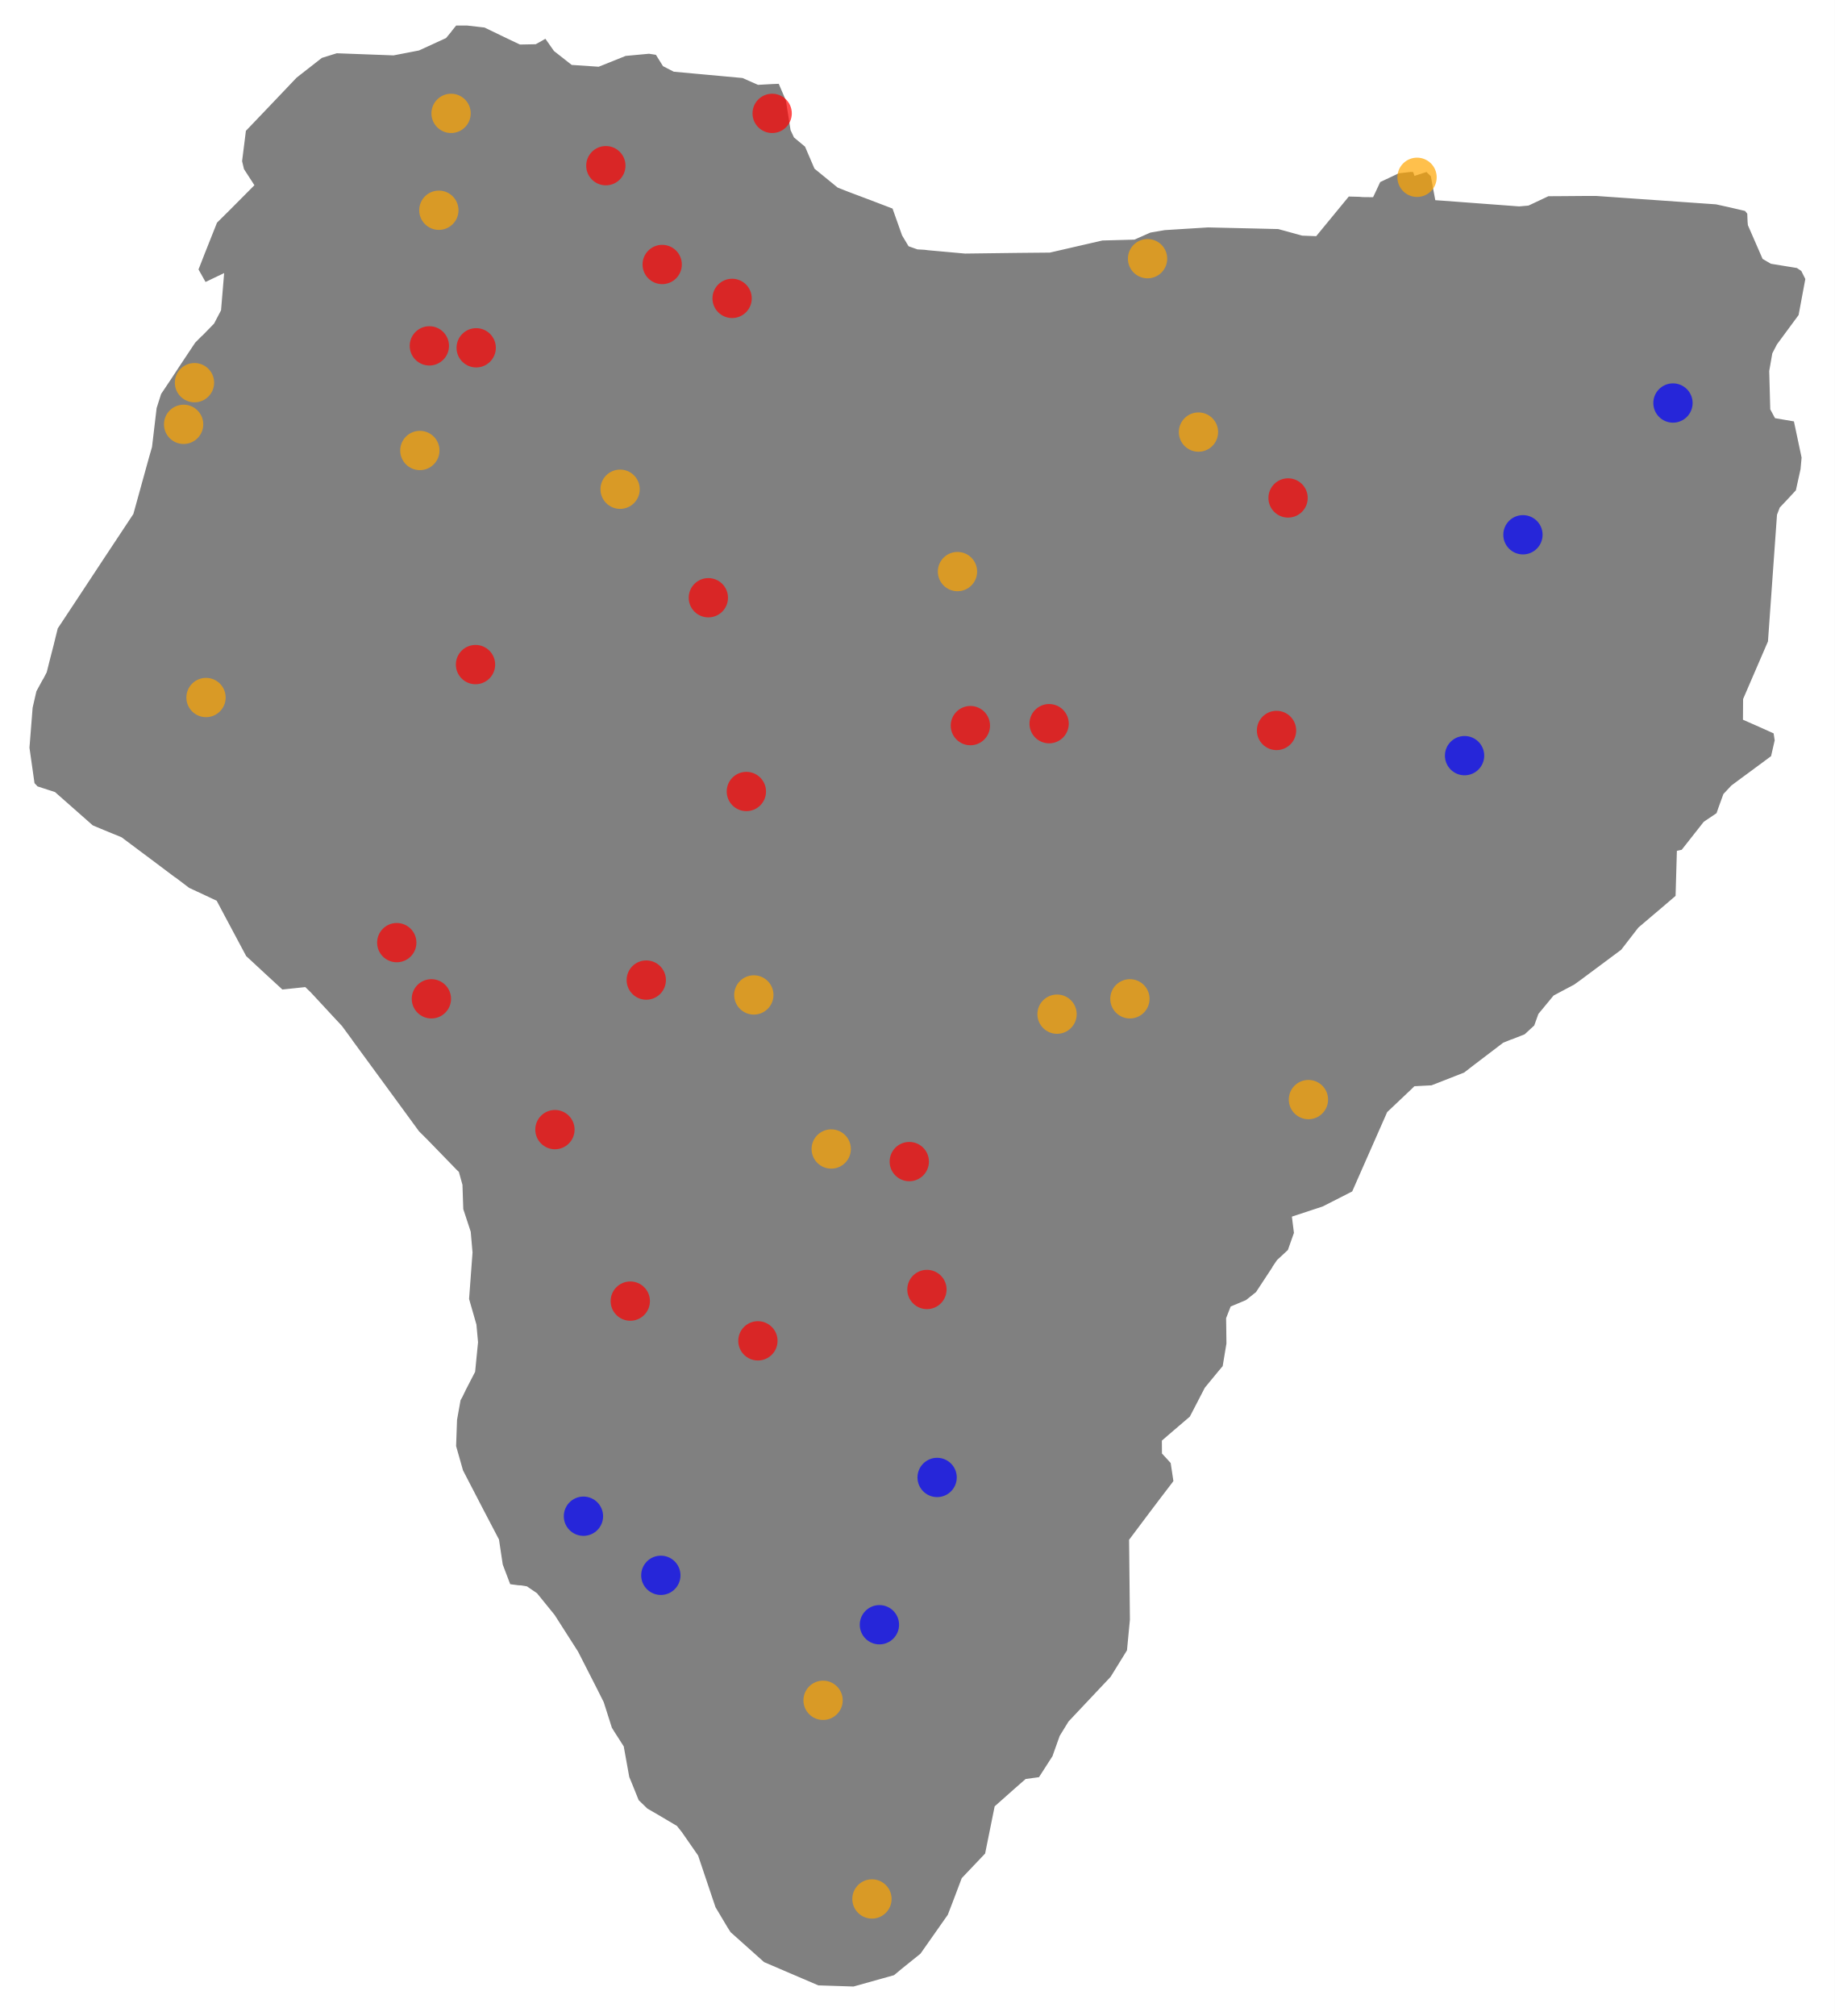
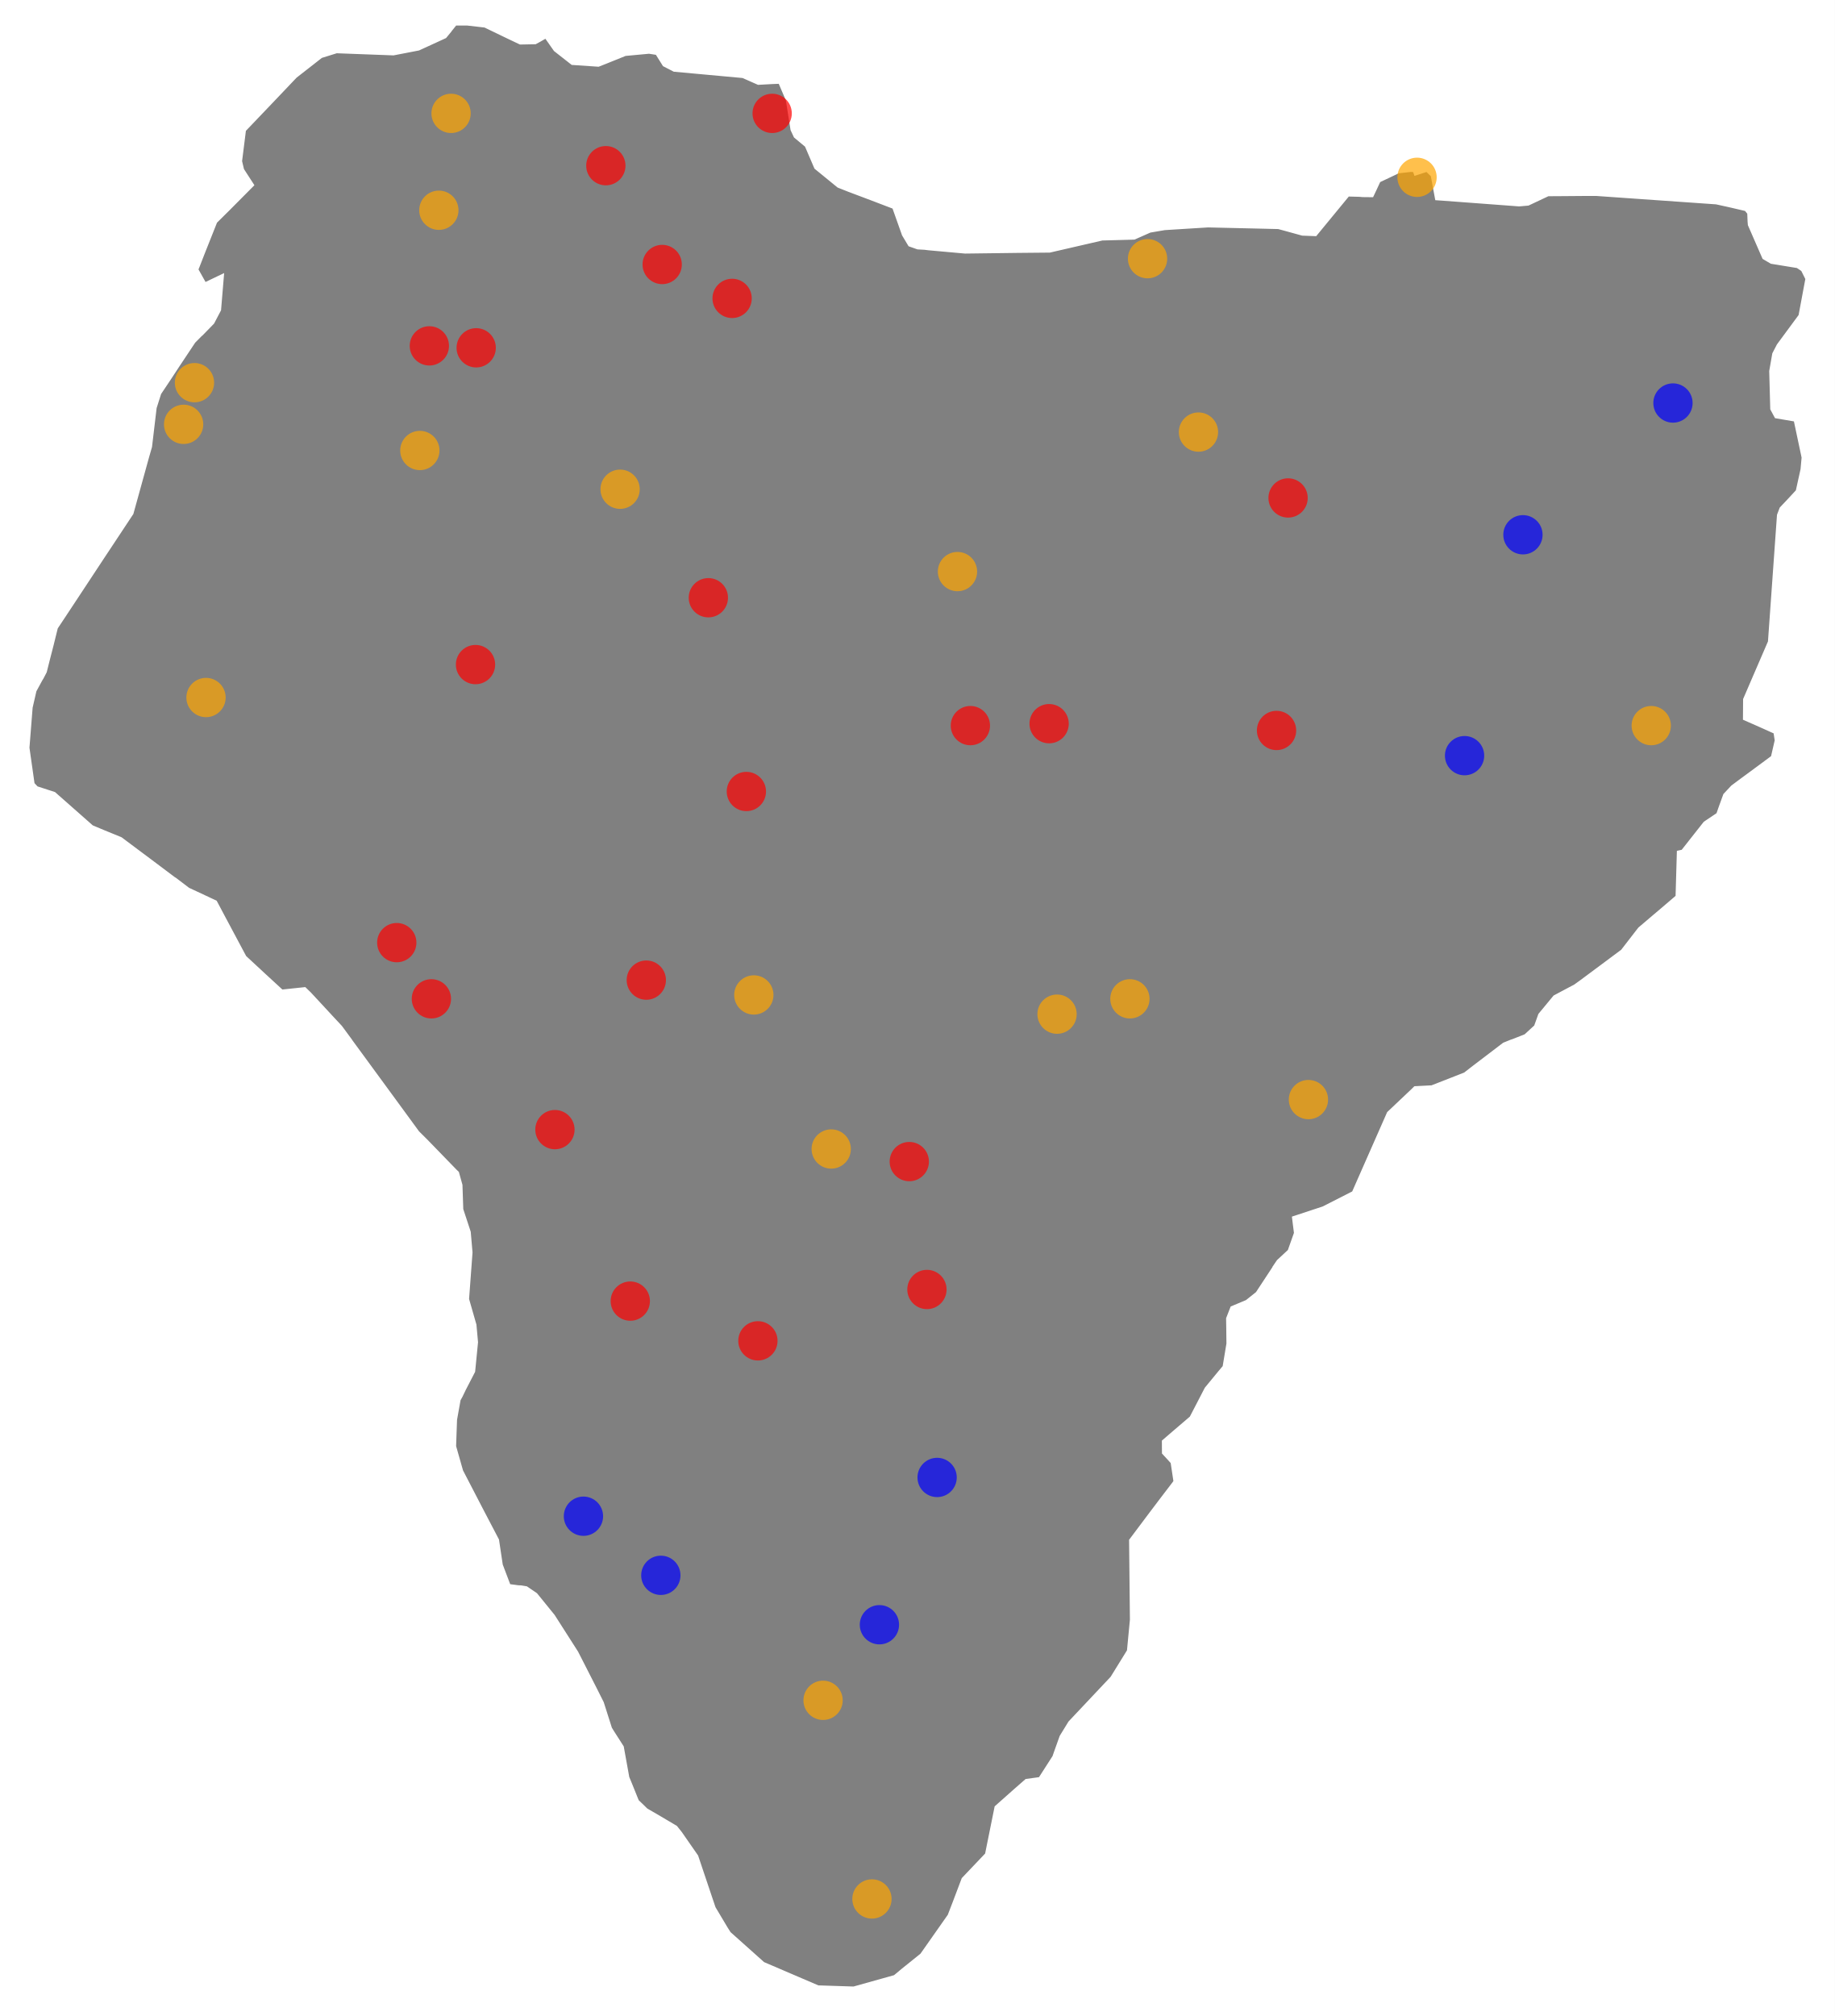
<svg xmlns="http://www.w3.org/2000/svg" version="1.1" class="marks" width="467" height="513" viewBox="0 0 467 513">
  <rect width="467" height="513" fill="white" />
  <g fill="none" stroke-miterlimit="10" transform="translate(6,6)">
    <g class="mark-group role-frame root" role="graphics-object" aria-roledescription="group mark container">
      <g transform="translate(0,0)">
        <path class="background" aria-hidden="true" d="M0,0h455v500h-455Z" />
        <g>
          <g class="mark-shape role-mark layer_0_marks" role="graphics-symbol" aria-roledescription="shape mark container">
            <path transform="translate(0,0)" d="M188.194,493.712L179.556,485.994L178.726,484.687L175.651,479.534L174.701,476.723L171.228,466.391L167.116,460.474L165.959,459.019L161.795,456.553L158.443,454.605L156.128,452.361L154.4,448.071L153.674,446.32L152.275,438.578L149.891,434.855L149.269,433.844L147.196,427.335L145.451,423.858L140.699,414.538L134.756,405.242L130.333,399.793L127.914,398.141L126.584,397.919L125.91,397.895L123.491,397.574L121.47,392.248L120.951,388.797L120.52,385.912L116.649,378.515L111.38,368.357L109.583,362.045L109.825,355.24L110.741,350.136L111.259,349.2L112.14,347.375L114.438,342.937L115.164,335.54L114.766,331.152L112.883,324.594L113.764,312.71L113.315,307.533L111.414,301.763L111.207,295.575L110.343,292.469L109.894,292.05L106.162,288.203L102.569,284.505L100.271,282.212L92.859,272.08L83.27,258.988L83.132,258.767L80.644,255.389L78.484,253.072L72.748,246.883L71.521,245.7L65.699,246.316L61.38,242.347L56.248,237.589L50.512,226.84L48.785,223.586L46.107,222.329L41.874,220.356L38.505,217.793L38.142,217.571L32.302,213.182L28.639,210.446L24.683,207.488L20.277,205.688L17.34,204.455L7.751,195.999L3.276,194.545L2.309,193.51L0.996,184.289L1.808,174.009L2.793,169.72L4.348,166.86L4.624,166.417L5.419,164.888L6.093,162.201L7.146,158.109L8.235,153.696L10.135,150.837L14.109,144.821L20.122,135.7L23.111,131.189L27.482,124.583L31.438,110.285L32.198,107.647L33.373,97.737L34.548,94.04L37.053,90.293L39.351,86.792L43.29,80.876L44.949,79.2L45.243,78.954L48.076,76.045L49.769,72.816L50.478,64.311L46.107,66.406L43.964,62.586L44.31,61.748L45.675,58.247L48.802,50.384L52.084,47.13L58.114,41.066L55.626,37.221L55.108,35.027L56.11,27.065L63.056,19.793L69.154,13.385L75.685,8.282L79.642,7.05L94.12,7.592L100.495,6.36L107.216,3.278L108.477,1.75L108.546,1.627L109.859,0L112.935,0L117.461,0.518L123.18,3.278L126.446,4.831L130.212,4.757L131.335,4.141L132.959,3.204L135.361,6.631L139.697,10.032L146.28,10.476L148.215,9.712L153.104,7.74L159.203,7.173L161.242,7.493L163.091,10.451L165.63,11.758L183.115,13.36L187.019,15.085L190.596,14.888L192.531,14.814L194.501,19.424L195.693,26.966L196.487,28.667L199.304,31.009L201.705,36.605L207.441,41.288L210.119,42.348L212.935,43.408L215.942,44.542L221.557,46.686L224.045,53.687L225.582,56.251L227.604,56.965L229.366,57.064L230.333,57.187L239.629,58.025L253.105,57.853L261.139,57.779L274.511,54.698L282.632,54.476L286.64,52.701L290.389,52.06L295.486,51.74L301.464,51.37L308.858,51.542L314.266,51.666L319.397,51.789L321.574,52.38L325.496,53.465L328.762,53.588L332.615,48.905L337.055,43.506L339.975,43.58L340.856,43.654L343.154,43.679L343.81,42.299L344.899,39.957L349.857,37.615L353.071,37.245L354.038,37.319L354.315,38.133L357.2,37.196L358.634,38.601L359.101,41.14L359.722,44.468L361.156,44.566L380.645,46.021L382.891,45.824L387.971,43.433L391.858,43.408L398.043,43.359L400.22,43.359L430.818,45.503L434.187,46.243L438.42,47.229L439.198,48.19L439.284,50.384L439.353,51.173L442.999,59.529L444.882,60.638L451.534,61.723L452.847,62.61L454.004,64.927L452.242,74.369L449.132,78.584L446.679,81.912L445.556,84.081L444.795,88.444L445.055,98.033L446.091,99.956L450.998,100.794L453.037,110.408L452.76,113.465L451.534,119.011L449.201,121.526L447.404,123.424L446.765,125.1L444.467,157.345L440.407,166.737L438.144,171.988L438.109,176.82L441.081,178.126L445.867,180.271L446.195,182.416L445.21,186.705L442.014,189.072L437.263,192.573L434.982,194.274L433.064,196.32L431.838,199.697L431.302,201.25L428.365,203.223L427.95,203.519L422.301,210.692L421.281,210.914L420.953,222.205L416.772,225.78L415.079,227.21L411.364,230.366L410.5,231.475L406.976,236.036L396.506,243.826L394.933,244.96L391.91,246.563L389.733,247.722L385.984,252.258L384.913,255.241L382.304,257.632L379.108,258.89L378.658,259.038L376.827,259.777L369.311,265.497L366.893,267.371L358.444,270.674L354.194,270.896L353.572,271.513L347.473,277.282L342.255,289.116L338.541,297.547L330.835,301.468L323.354,303.933L323.509,305.19L323.838,307.779L322.214,312.365L319.397,314.978L318.326,316.556L318.292,316.679L314.042,323.139L311.381,325.259L309.204,326.172L307.614,326.837L306.561,329.525L306.595,331.596L306.647,335.91L305.662,341.852L304.556,343.159L301.066,347.4L298.371,352.602L297.231,354.796L292.704,358.667L290.216,360.812L290.234,363.672L291.287,364.806L292.428,366.064L293.171,370.995L292.791,371.537L289.681,375.606L287.089,379.033L281.871,385.986L282.079,406.179L281.319,414.119L277.068,420.998L266.356,432.365L264.162,435.94L262.728,439.959L262.331,441.093L258.737,446.69L257.476,446.863L255.264,447.159L252.725,449.378L247.611,453.915L245.572,464L245.192,465.898L239.214,472.186L237.02,477.981L235.672,481.482L228.64,491.493L223.855,495.34L223.319,495.783L223.094,495.981L221.781,497.066L211.294,500L202.172,499.704Z" fill="gray" stroke="white" />
          </g>
          <g class="mark-symbol role-mark layer_1_marks" role="graphics-object" aria-roledescription="symbol mark container">
            <path aria-label="longitude: 167.47371; latitude: −45.50603" role="graphics-symbol" aria-roledescription="circle" transform="translate(240.9762,178.6441)" d="M5,0A5,5,0,1,1,-5,0A5,5,0,1,1,5,0" fill="red" stroke-width="2" opacity="0.7" />
            <path aria-label="longitude: 167.47822; latitude: −45.50608" role="graphics-symbol" aria-roledescription="circle" transform="translate(318.8964,179.8767)" d="M5,0A5,5,0,1,1,-5,0A5,5,0,1,1,5,0" fill="red" stroke-width="2" opacity="0.7" />
            <path aria-label="longitude: 167.47487; latitude: −45.50601" role="graphics-symbol" aria-roledescription="circle" transform="translate(261.0178,178.151)" d="M5,0A5,5,0,1,1,-5,0A5,5,0,1,1,5,0" fill="red" stroke-width="2" opacity="0.7" />
+             <path aria-label="longitude: 167.46893606; latitude: −45.5086569357" role="graphics-symbol" aria-roledescription="circle" transform="translate(158.4959,243.4057)" d="M5,0A5,5,0,1,1,-5,0A5,5,0,1,1,5,0" fill="red" stroke-width="2" opacity="0.7" />
            <path aria-label="longitude: 167.47079; latitude: −45.49971" role="graphics-symbol" aria-roledescription="circle" transform="translate(190.5268,22.84997)" d="M5,0A5,5,0,1,1,-5,0A5,5,0,1,1,5,0" fill="red" stroke-width="2" opacity="0.7" />
-             <path aria-label="longitude: 167.468935472; latitude: −45.5086564779" role="graphics-symbol" aria-roledescription="circle" transform="translate(158.4857,243.3944)" d="M5,0A5,5,0,1,1,-5,0A5,5,0,1,1,5,0" fill="red" stroke-width="2" opacity="0.7" />
            <path aria-label="longitude: 167.46577; latitude: −45.50885" role="graphics-symbol" aria-roledescription="circle" transform="translate(103.7952,248.1654)" d="M5,0A5,5,0,1,1,-5,0A5,5,0,1,1,5,0" fill="red" stroke-width="2" opacity="0.7" />
            <path aria-label="longitude: 167.47281; latitude: −45.51053" role="graphics-symbol" aria-roledescription="circle" transform="translate(225.4267,289.5841)" d="M5,0A5,5,0,1,1,-5,0A5,5,0,1,1,5,0" fill="red" stroke-width="2" opacity="0.7" />
+             <path aria-label="longitude: 167.47839; latitude: −45.50368" role="graphics-symbol" aria-roledescription="circle" transform="translate(321.8336,120.7123)" d="M5,0A5,5,0,1,1,-5,0A5,5,0,1,1,5,0" fill="red" stroke-width="2" opacity="0.7" />
            <path aria-label="longitude: 167.4702; latitude: −45.50162" role="graphics-symbol" aria-roledescription="circle" transform="translate(180.3332,69.93147)" d="M5,0A5,5,0,1,1,-5,0A5,5,0,1,1,5,0" fill="red" stroke-width="2" opacity="0.7" />
-             <path aria-label="longitude: 167.47839; latitude: −45.50368" role="graphics-symbol" aria-roledescription="circle" transform="translate(321.8336,120.7123)" d="M5,0A5,5,0,1,1,-5,0A5,5,0,1,1,5,0" fill="red" stroke-width="2" opacity="0.7" />
            <path aria-label="longitude: 167.46643; latitude: −45.50213" role="graphics-symbol" aria-roledescription="circle" transform="translate(115.1981,82.50324)" d="M5,0A5,5,0,1,1,-5,0A5,5,0,1,1,5,0" fill="red" stroke-width="2" opacity="0.7" />
            <path aria-label="longitude: 167.46985; latitude: −45.50471" role="graphics-symbol" aria-roledescription="circle" transform="translate(174.2862,146.1034)" d="M5,0A5,5,0,1,1,-5,0A5,5,0,1,1,5,0" fill="red" stroke-width="2" opacity="0.7" />
            <path aria-label="longitude: 167.46574; latitude: −45.50211" role="graphics-symbol" aria-roledescription="circle" transform="translate(103.2769,82.01023)" d="M5,0A5,5,0,1,1,-5,0A5,5,0,1,1,5,0" fill="red" stroke-width="2" opacity="0.7" />
            <path aria-label="longitude: 167.47041; latitude: −45.50671" role="graphics-symbol" aria-roledescription="circle" transform="translate(183.9614,195.4078)" d="M5,0A5,5,0,1,1,-5,0A5,5,0,1,1,5,0" fill="red" stroke-width="2" opacity="0.7" />
            <path aria-label="longitude: 167.47307; latitude: −45.51185" role="graphics-symbol" aria-roledescription="circle" transform="translate(229.9188,322.1282)" d="M5,0A5,5,0,1,1,-5,0A5,5,0,1,1,5,0" fill="red" stroke-width="2" opacity="0.7" />
+             <path aria-label="longitude: 167.46526; latitude: −45.50827" role="graphics-symbol" aria-roledescription="circle" transform="translate(94.9838,233.8664)" d="M5,0A5,5,0,1,1,-5,0A5,5,0,1,1,5,0" fill="red" stroke-width="2" opacity="0.7" />
            <path aria-label="longitude: 167.4687; latitude: −45.51197" role="graphics-symbol" aria-roledescription="circle" transform="translate(154.4174,325.0868)" d="M5,0A5,5,0,1,1,-5,0A5,5,0,1,1,5,0" fill="red" stroke-width="2" opacity="0.7" />
            <path aria-label="longitude: 167.46834; latitude: −45.50025" role="graphics-symbol" aria-roledescription="circle" transform="translate(148.1976,36.16081)" d="M5,0A5,5,0,1,1,-5,0A5,5,0,1,1,5,0" fill="red" stroke-width="2" opacity="0.7" />
-             <path aria-label="longitude: 167.46526; latitude: −45.50827" role="graphics-symbol" aria-roledescription="circle" transform="translate(94.9838,233.8664)" d="M5,0A5,5,0,1,1,-5,0A5,5,0,1,1,5,0" fill="red" stroke-width="2" opacity="0.7" />
            <path aria-label="longitude: 167.46642; latitude: −45.5054" role="graphics-symbol" aria-roledescription="circle" transform="translate(115.0254,163.1132)" d="M5,0A5,5,0,1,1,-5,0A5,5,0,1,1,5,0" fill="red" stroke-width="2" opacity="0.7" />
            <path aria-label="longitude: 167.46917; latitude: −45.50127" role="graphics-symbol" aria-roledescription="circle" transform="translate(162.5377,61.30385)" d="M5,0A5,5,0,1,1,-5,0A5,5,0,1,1,5,0" fill="red" stroke-width="2" opacity="0.7" />
            <path aria-label="longitude: 167.47058; latitude: −45.51238" role="graphics-symbol" aria-roledescription="circle" transform="translate(186.8986,335.1953)" d="M5,0A5,5,0,1,1,-5,0A5,5,0,1,1,5,0" fill="red" stroke-width="2" opacity="0.7" />
            <path aria-label="longitude: 167.46759; latitude: −45.5102" role="graphics-symbol" aria-roledescription="circle" transform="translate(135.2397,281.4482)" d="M5,0A5,5,0,1,1,-5,0A5,5,0,1,1,5,0" fill="red" stroke-width="2" opacity="0.7" />
          </g>
          <g class="mark-symbol role-mark layer_2_marks" role="graphics-object" aria-roledescription="symbol mark container">
            <path aria-label="longitude: 167.47707; latitude: −45.503" role="graphics-symbol" aria-roledescription="circle" transform="translate(299.0276,103.9495)" d="M5,0A5,5,0,1,1,-5,0A5,5,0,1,1,5,0" fill="orange" stroke-width="2" opacity="0.7" />
            <path aria-label="longitude: 167.47052; latitude: −45.50881" role="graphics-symbol" aria-roledescription="circle" transform="translate(185.8619,247.1793)" d="M5,0A5,5,0,1,1,-5,0A5,5,0,1,1,5,0" fill="orange" stroke-width="2" opacity="0.7" />
+             <path aria-label="longitude: 167.47632; latitude: −45.50121" role="graphics-symbol" aria-roledescription="circle" transform="translate(286.0697,59.82484)" d="M5,0A5,5,0,1,1,-5,0A5,5,0,1,1,5,0" fill="orange" stroke-width="2" opacity="0.7" />
            <path aria-label="longitude: 167.46606; latitude: −45.49971" role="graphics-symbol" aria-roledescription="circle" transform="translate(108.8056,22.84997)" d="M5,0A5,5,0,1,1,-5,0A5,5,0,1,1,5,0" fill="orange" stroke-width="2" opacity="0.7" />
            <path aria-label="longitude: 167.46855; latitude: −45.50359" role="graphics-symbol" aria-roledescription="circle" transform="translate(151.8258,118.4936)" d="M5,0A5,5,0,1,1,-5,0A5,5,0,1,1,5,0" fill="orange" stroke-width="2" opacity="0.7" />
            <path aria-label="longitude: 167.46588; latitude: −45.50071" role="graphics-symbol" aria-roledescription="circle" transform="translate(105.6957,47.49977)" d="M5,0A5,5,0,1,1,-5,0A5,5,0,1,1,5,0" fill="orange" stroke-width="2" opacity="0.7" />
-             <path aria-label="longitude: 167.47632; latitude: −45.50121" role="graphics-symbol" aria-roledescription="circle" transform="translate(286.0697,59.82484)" d="M5,0A5,5,0,1,1,-5,0A5,5,0,1,1,5,0" fill="orange" stroke-width="2" opacity="0.7" />
+             <path aria-label="longitude: 167.48374; latitude: −45.50603" role="graphics-symbol" aria-roledescription="circle" transform="translate(414.2666,178.6441)" d="M5,0A5,5,0,1,1,-5,0A5,5,0,1,1,5,0" fill="orange" stroke-width="2" opacity="0.7" />
            <path aria-label="longitude: 167.474986743; latitude: −45.5090083349" role="graphics-symbol" aria-roledescription="circle" transform="translate(263.0348,252.069)" d="M5,0A5,5,0,1,1,-5,0A5,5,0,1,1,5,0" fill="orange" stroke-width="2" opacity="0.7" />
            <path aria-label="longitude: 167.46228; latitude: −45.50249" role="graphics-symbol" aria-roledescription="circle" transform="translate(43.49772,91.3775)" d="M5,0A5,5,0,1,1,-5,0A5,5,0,1,1,5,0" fill="orange" stroke-width="2" opacity="0.7" />
            <path aria-label="longitude: 167.46245; latitude: −45.50574" role="graphics-symbol" aria-roledescription="circle" transform="translate(46.43485,171.4949)" d="M5,0A5,5,0,1,1,-5,0A5,5,0,1,1,5,0" fill="orange" stroke-width="2" opacity="0.7" />
            <path aria-label="longitude: 167.47352; latitude: −45.50444" role="graphics-symbol" aria-roledescription="circle" transform="translate(237.6936,139.4474)" d="M5,0A5,5,0,1,1,-5,0A5,5,0,1,1,5,0" fill="orange" stroke-width="2" opacity="0.7" />
            <path aria-label="longitude: 167.48029; latitude: −45.50037" role="graphics-symbol" aria-roledescription="circle" transform="translate(354.6603,39.11879)" d="M5,0A5,5,0,1,1,-5,0A5,5,0,1,1,5,0" fill="orange" stroke-width="2" opacity="0.7" />
            <path aria-label="longitude: 167.47869; latitude: −45.50989" role="graphics-symbol" aria-roledescription="circle" transform="translate(327.0167,273.8054)" d="M5,0A5,5,0,1,1,-5,0A5,5,0,1,1,5,0" fill="orange" stroke-width="2" opacity="0.7" />
            <path aria-label="longitude: 167.46212; latitude: −45.50292" role="graphics-symbol" aria-roledescription="circle" transform="translate(40.73337,101.9774)" d="M5,0A5,5,0,1,1,-5,0A5,5,0,1,1,5,0" fill="orange" stroke-width="2" opacity="0.7" />
            <path aria-label="longitude: 167.4656; latitude: −45.50319" role="graphics-symbol" aria-roledescription="circle" transform="translate(100.8581,108.6332)" d="M5,0A5,5,0,1,1,-5,0A5,5,0,1,1,5,0" fill="orange" stroke-width="2" opacity="0.7" />
            <path aria-label="longitude: 167.47606; latitude: −45.50885" role="graphics-symbol" aria-roledescription="circle" transform="translate(281.5777,248.1654)" d="M5,0A5,5,0,1,1,-5,0A5,5,0,1,1,5,0" fill="orange" stroke-width="2" opacity="0.7" />
            <path aria-label="longitude: 167.47166; latitude: −45.5104" role="graphics-symbol" aria-roledescription="circle" transform="translate(205.5579,286.379)" d="M5,0A5,5,0,1,1,-5,0A5,5,0,1,1,5,0" fill="orange" stroke-width="2" opacity="0.7" />
            <path aria-label="longitude: 167.47154; latitude: −45.51609" role="graphics-symbol" aria-roledescription="circle" transform="translate(203.4847,426.6689)" d="M5,0A5,5,0,1,1,-5,0A5,5,0,1,1,5,0" fill="orange" stroke-width="2" opacity="0.7" />
            <path aria-label="longitude: 167.47226; latitude: −45.51814" role="graphics-symbol" aria-roledescription="circle" transform="translate(215.9243,477.2161)" d="M5,0A5,5,0,1,1,-5,0A5,5,0,1,1,5,0" fill="orange" stroke-width="2" opacity="0.7" />
          </g>
          <g class="mark-symbol role-mark layer_3_marks" role="graphics-object" aria-roledescription="symbol mark container">
            <path aria-label="longitude: 167.47237; latitude: −45.51531" role="graphics-symbol" aria-roledescription="circle" transform="translate(217.8248,407.4367)" d="M5,0A5,5,0,1,1,-5,0A5,5,0,1,1,5,0" fill="blue" stroke-width="2" opacity="0.7" />
            <path aria-label="longitude: 167.47322; latitude: −45.51379" role="graphics-symbol" aria-roledescription="circle" transform="translate(232.5104,369.9595)" d="M5,0A5,5,0,1,1,-5,0A5,5,0,1,1,5,0" fill="blue" stroke-width="2" opacity="0.7" />
            <path aria-label="longitude: 167.46801; latitude: −45.51419" role="graphics-symbol" aria-roledescription="circle" transform="translate(142.4961,379.8218)" d="M5,0A5,5,0,1,1,-5,0A5,5,0,1,1,5,0" fill="blue" stroke-width="2" opacity="0.7" />
            <path aria-label="longitude: 167.48185; latitude: −45.50406" role="graphics-symbol" aria-roledescription="circle" transform="translate(381.6127,130.0798)" d="M5,0A5,5,0,1,1,-5,0A5,5,0,1,1,5,0" fill="blue" stroke-width="2" opacity="0.7" />
            <path aria-label="longitude: 167.46915; latitude: −45.5148" role="graphics-symbol" aria-roledescription="circle" transform="translate(162.1921,394.862)" d="M5,0A5,5,0,1,1,-5,0A5,5,0,1,1,5,0" fill="blue" stroke-width="2" opacity="0.7" />
            <path aria-label="longitude: 167.48099; latitude: −45.50634" role="graphics-symbol" aria-roledescription="circle" transform="translate(366.7543,186.2863)" d="M5,0A5,5,0,1,1,-5,0A5,5,0,1,1,5,0" fill="blue" stroke-width="2" opacity="0.7" />
            <path aria-label="longitude: 167.48406; latitude: −45.5027" role="graphics-symbol" aria-roledescription="circle" transform="translate(419.7953,96.55418)" d="M5,0A5,5,0,1,1,-5,0A5,5,0,1,1,5,0" fill="blue" stroke-width="2" opacity="0.7" />
          </g>
        </g>
        <path class="foreground" aria-hidden="true" d="" display="none" />
      </g>
    </g>
  </g>
</svg>
